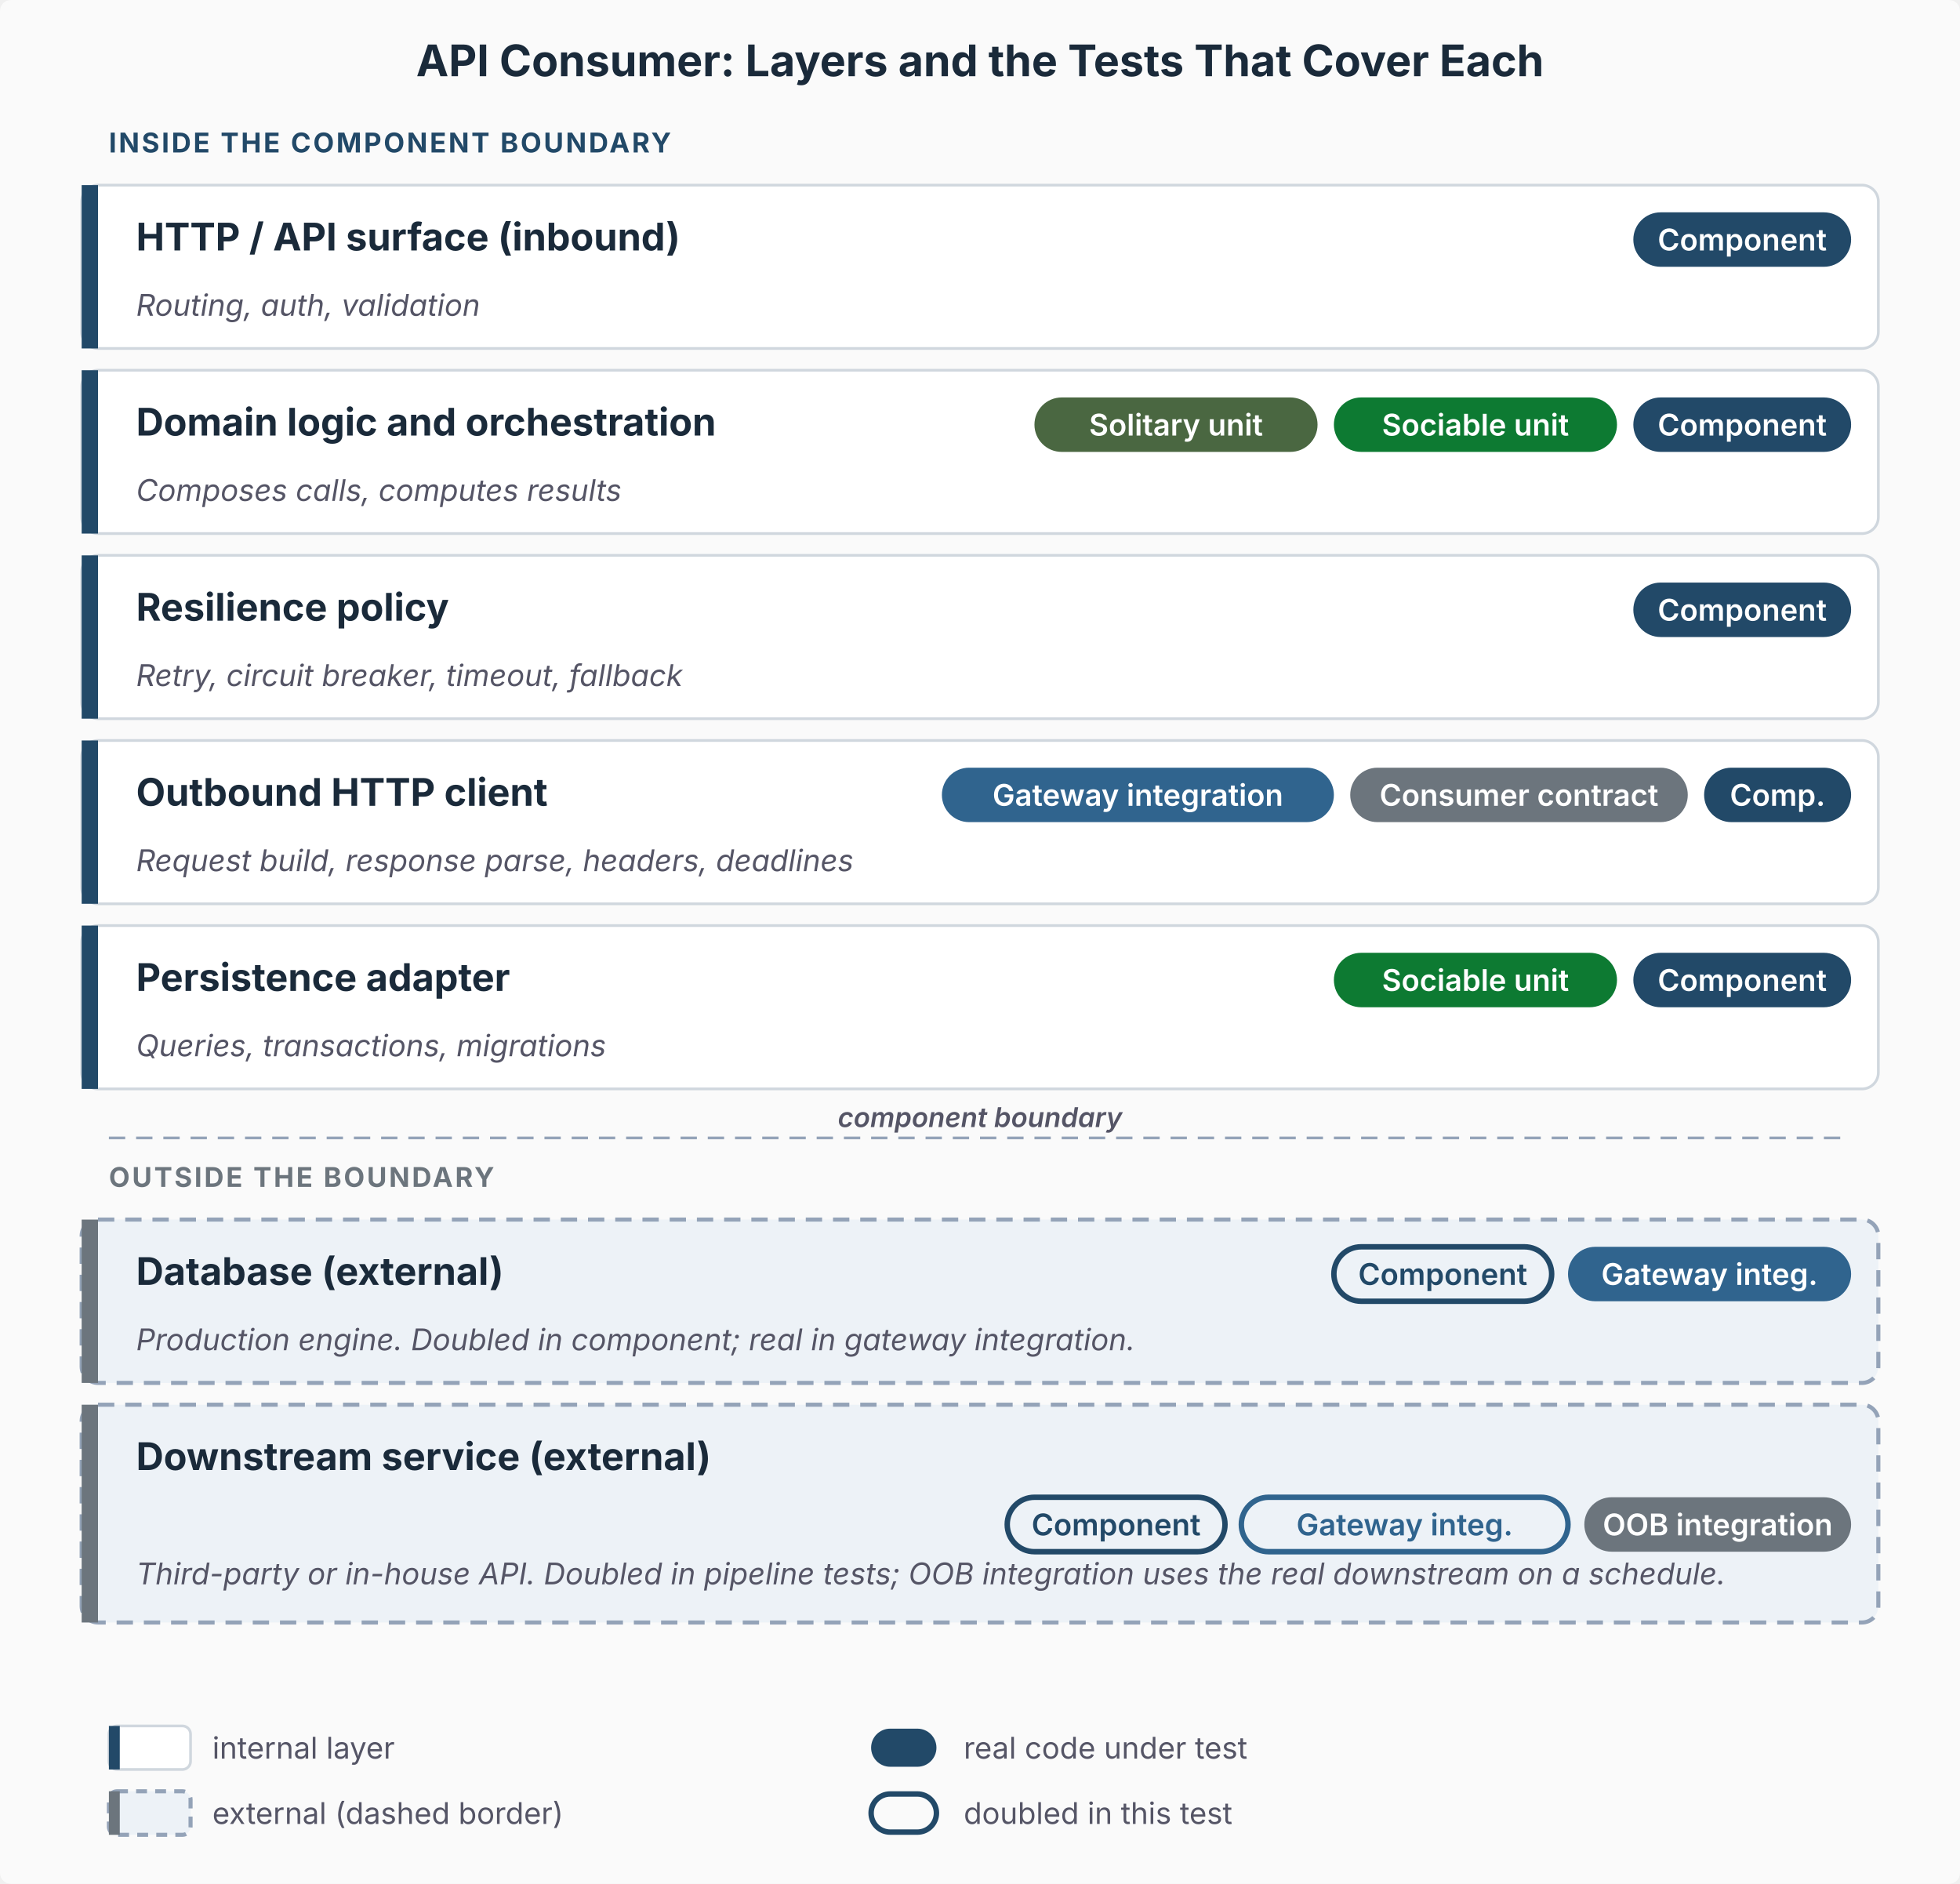
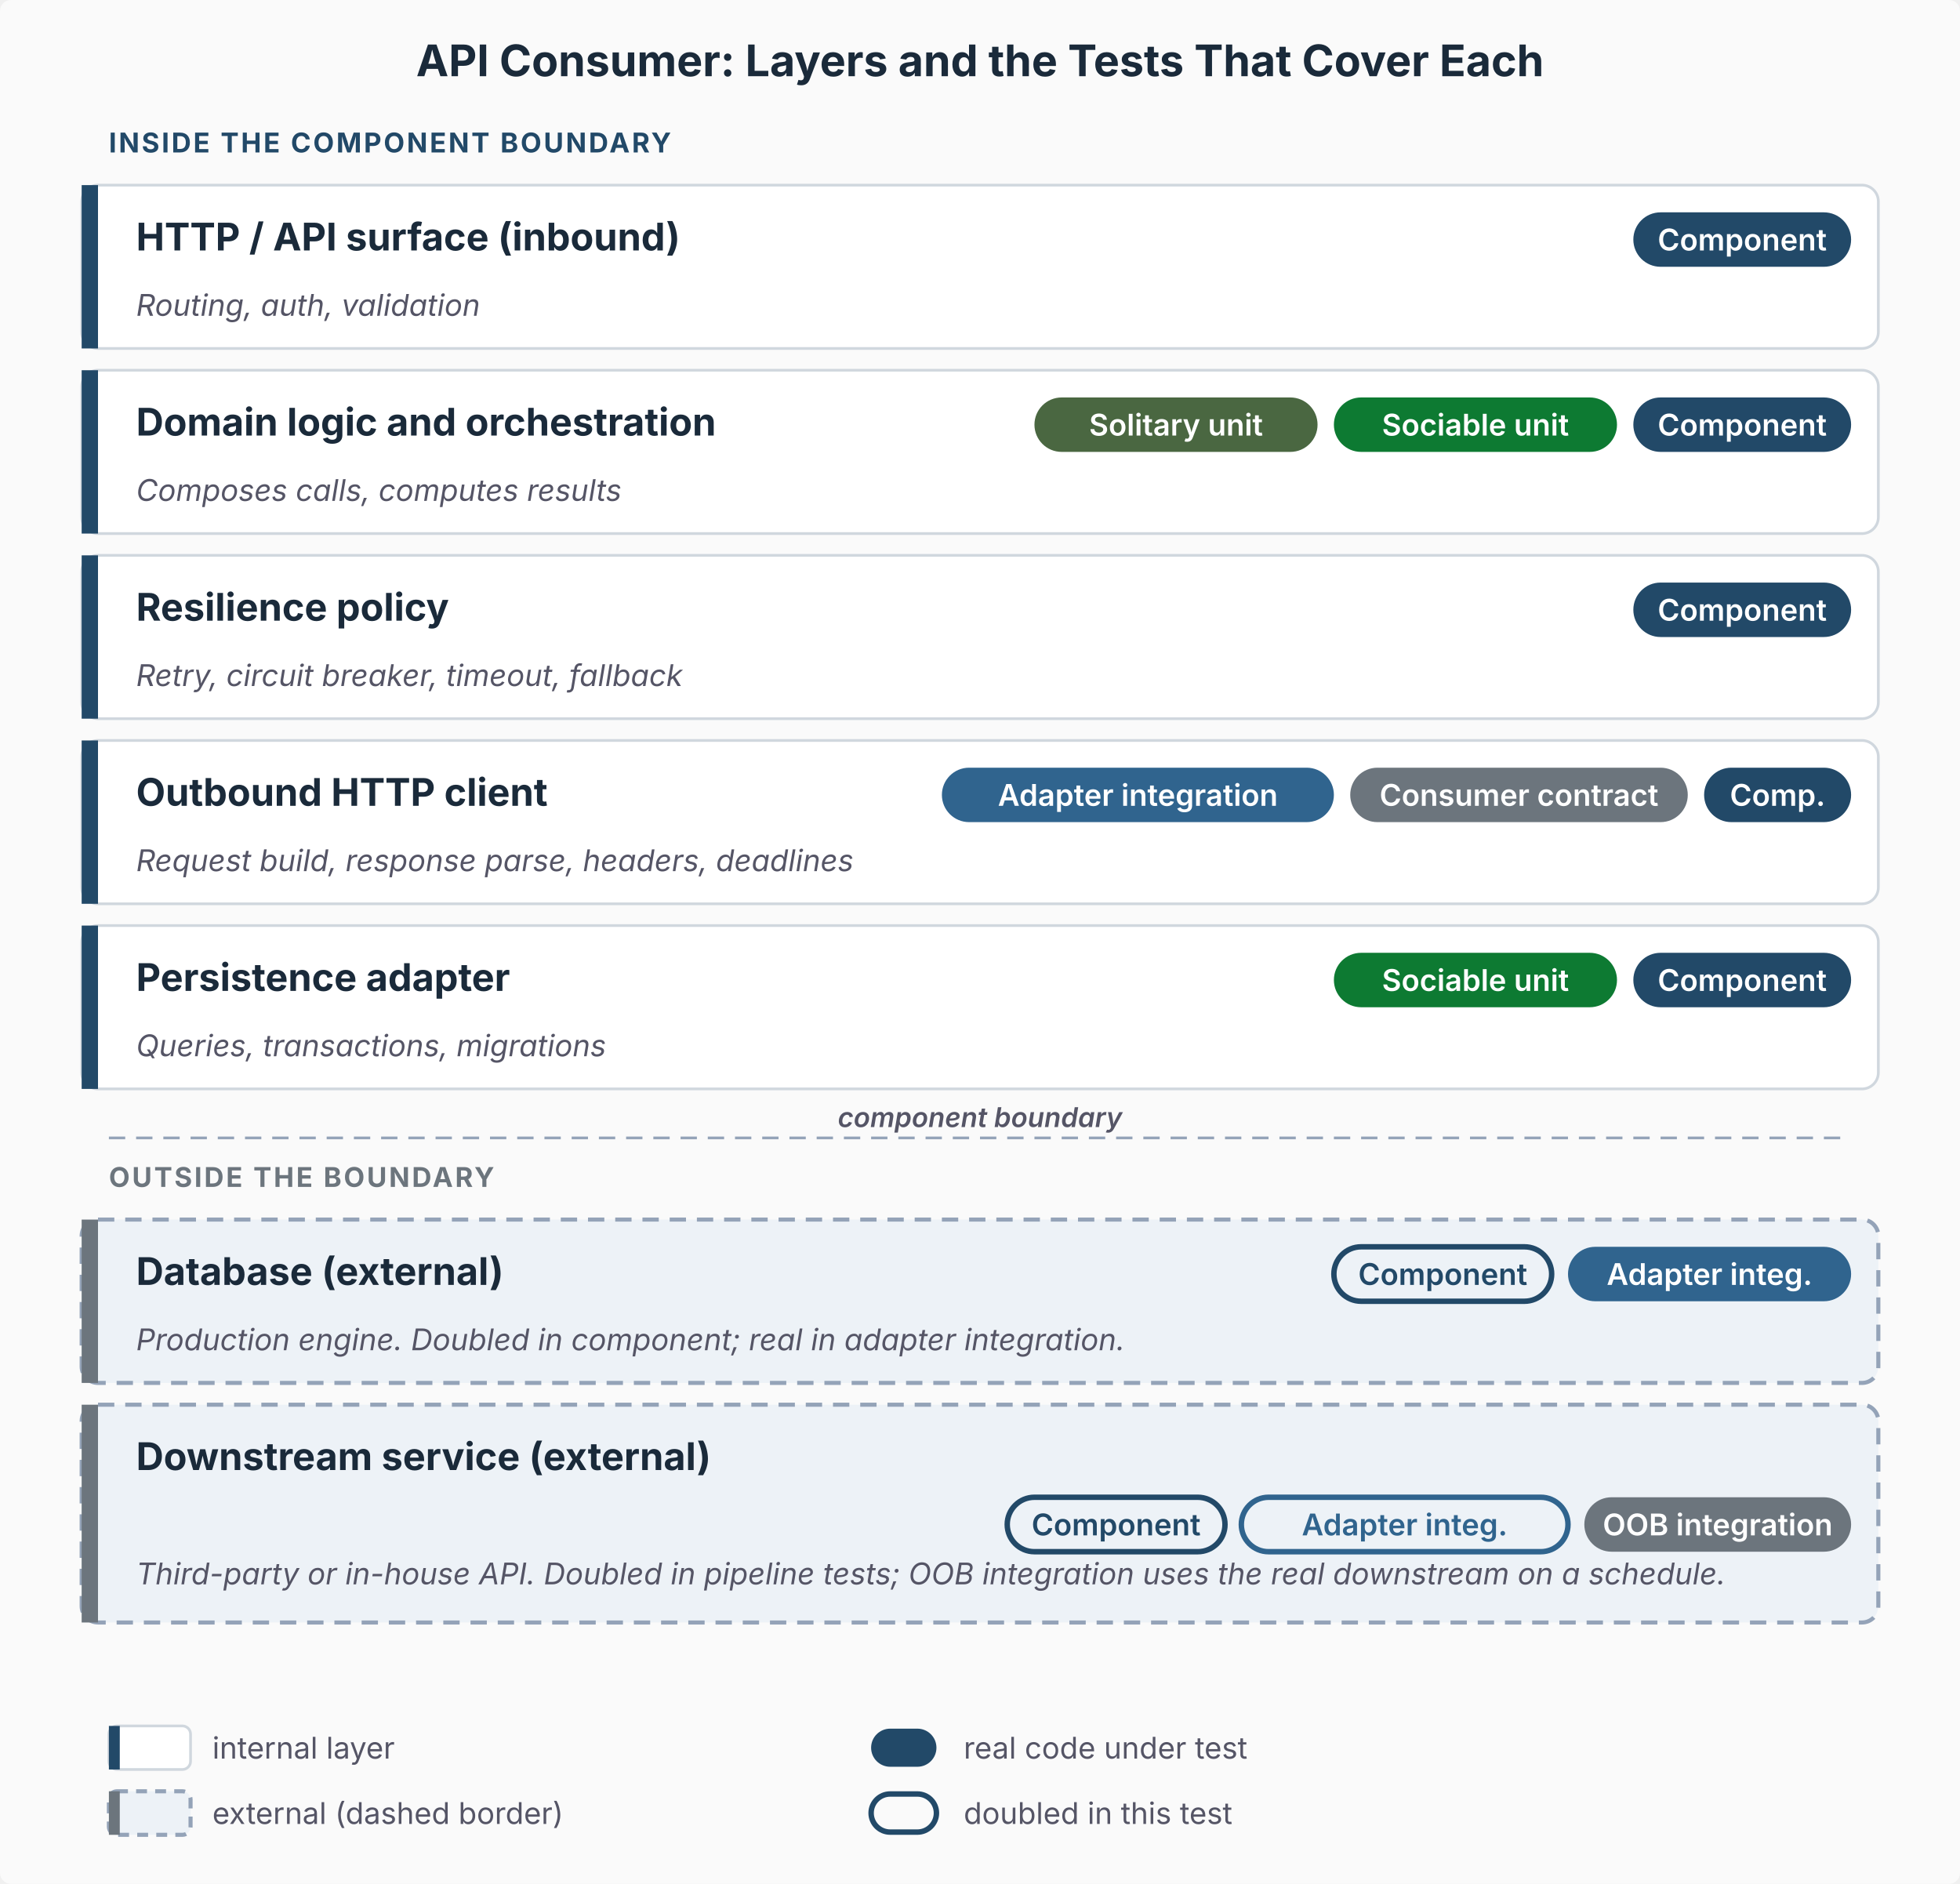
<svg xmlns="http://www.w3.org/2000/svg" viewBox="0 0 720 692" role="img" aria-labelledby="apc-title apc-desc" font-family="system-ui, -apple-system, sans-serif" font-size="13">
  <rect width="720" height="692" fill="#fafafa" rx="4" />
  <text x="360" y="28" text-anchor="middle" font-size="16" font-weight="bold" fill="#1a2a3a">
    API Consumer: Layers and the Tests That Cover Each
  </text>
  <text x="40" y="56" font-size="10" font-weight="700" letter-spacing="0.08em" fill="#224968">
    INSIDE THE COMPONENT BOUNDARY
  </text>
  <rect x="30" y="68" width="660" height="60" rx="6" fill="#ffffff" stroke="#d0d7de" stroke-width="1" />
  <rect x="30" y="68" width="6" height="60" fill="#224968" />
  <text x="50" y="92" font-size="14" font-weight="700" fill="#1a2a3a">HTTP / API surface (inbound)</text>
  <a href="/docs/testing/glossary/#component-test" target="_top">
    <rect x="600" y="78" width="80" height="20" rx="10" fill="#224968" />
    <text x="640" y="92" text-anchor="middle" font-size="11" font-weight="600" fill="#fff">Component</text>
  </a>
  <text x="50" y="116" font-size="11" font-style="italic" fill="#556">Routing, auth, validation</text>
  <rect x="30" y="136" width="660" height="60" rx="6" fill="#ffffff" stroke="#d0d7de" stroke-width="1" />
  <rect x="30" y="136" width="6" height="60" fill="#224968" />
  <text x="50" y="160" font-size="14" font-weight="700" fill="#1a2a3a">Domain logic and orchestration</text>
  <a href="/docs/testing/glossary/#solitary-unit-test" target="_top">
    <rect x="380" y="146" width="104" height="20" rx="10" fill="#4a6741" />
    <text x="432" y="160" text-anchor="middle" font-size="11" font-weight="600" fill="#fff">Solitary unit</text>
  </a>
  <a href="/docs/testing/glossary/#sociable-unit-test" target="_top">
    <rect x="490" y="146" width="104" height="20" rx="10" fill="#0d7a32" />
    <text x="542" y="160" text-anchor="middle" font-size="11" font-weight="600" fill="#fff">Sociable unit</text>
  </a>
  <a href="/docs/testing/glossary/#component-test" target="_top">
    <rect x="600" y="146" width="80" height="20" rx="10" fill="#224968" />
    <text x="640" y="160" text-anchor="middle" font-size="11" font-weight="600" fill="#fff">Component</text>
  </a>
  <text x="50" y="184" font-size="11" font-style="italic" fill="#556">Composes calls, computes results</text>
  <rect x="30" y="204" width="660" height="60" rx="6" fill="#ffffff" stroke="#d0d7de" stroke-width="1" />
  <rect x="30" y="204" width="6" height="60" fill="#224968" />
  <text x="50" y="228" font-size="14" font-weight="700" fill="#1a2a3a">Resilience policy</text>
  <a href="/docs/testing/glossary/#component-test" target="_top">
    <rect x="600" y="214" width="80" height="20" rx="10" fill="#224968" />
    <text x="640" y="228" text-anchor="middle" font-size="11" font-weight="600" fill="#fff">Component</text>
  </a>
  <text x="50" y="252" font-size="11" font-style="italic" fill="#556">Retry, circuit breaker, timeout, fallback</text>
  <rect x="30" y="272" width="660" height="60" rx="6" fill="#ffffff" stroke="#d0d7de" stroke-width="1" />
  <rect x="30" y="272" width="6" height="60" fill="#224968" />
  <text x="50" y="296" font-size="14" font-weight="700" fill="#1a2a3a">Outbound HTTP client</text>
-   <a href="/docs/testing/glossary/#gateway-integration-test" target="_top">
+   <a href="/docs/testing/glossary/#adapter-integration-test" target="_top">
    <rect x="346" y="282" width="144" height="20" rx="10" fill="#30648e" />
-     <text x="418" y="296" text-anchor="middle" font-size="11" font-weight="600" fill="#fff">Gateway integration</text>
+     <text x="418" y="296" text-anchor="middle" font-size="11" font-weight="600" fill="#fff">Adapter integration</text>
  </a>
  <a href="/docs/testing/glossary/#contract-test" target="_top">
    <rect x="496" y="282" width="124" height="20" rx="10" fill="#6c757d" />
    <text x="558" y="296" text-anchor="middle" font-size="11" font-weight="600" fill="#fff">Consumer contract</text>
  </a>
  <a href="/docs/testing/glossary/#component-test" target="_top">
    <rect x="626" y="282" width="54" height="20" rx="10" fill="#224968" />
    <text x="653" y="296" text-anchor="middle" font-size="11" font-weight="600" fill="#fff">Comp.</text>
  </a>
  <text x="50" y="320" font-size="11" font-style="italic" fill="#556">Request build, response parse, headers, deadlines</text>
  <rect x="30" y="340" width="660" height="60" rx="6" fill="#ffffff" stroke="#d0d7de" stroke-width="1" />
  <rect x="30" y="340" width="6" height="60" fill="#224968" />
  <text x="50" y="364" font-size="14" font-weight="700" fill="#1a2a3a">Persistence adapter</text>
  <a href="/docs/testing/glossary/#sociable-unit-test" target="_top">
    <rect x="490" y="350" width="104" height="20" rx="10" fill="#0d7a32" />
    <text x="542" y="364" text-anchor="middle" font-size="11" font-weight="600" fill="#fff">Sociable unit</text>
  </a>
  <a href="/docs/testing/glossary/#component-test" target="_top">
    <rect x="600" y="350" width="80" height="20" rx="10" fill="#224968" />
    <text x="640" y="364" text-anchor="middle" font-size="11" font-weight="600" fill="#fff">Component</text>
  </a>
  <text x="50" y="388" font-size="11" font-style="italic" fill="#556">Queries, transactions, migrations</text>
  <line x1="40" y1="418" x2="680" y2="418" stroke="#94a3b8" stroke-width="1" stroke-dasharray="6,4" />
  <text x="360" y="414" text-anchor="middle" font-size="10" fill="#556" font-weight="600" font-style="italic">component boundary</text>
  <text x="40" y="436" font-size="10" font-weight="700" letter-spacing="0.08em" fill="#6c757d">
    OUTSIDE THE BOUNDARY
  </text>
  <rect x="30" y="448" width="660" height="60" rx="6" fill="#edf2f7" stroke="#94a3b8" stroke-width="1.5" stroke-dasharray="6,4" />
  <rect x="30" y="448" width="6" height="60" fill="#6c757d" />
  <text x="50" y="472" font-size="14" font-weight="700" fill="#1a2a3a">Database (external)</text>
  <a href="/docs/testing/glossary/#component-test" target="_top">
    <rect x="490" y="458" width="80" height="20" rx="10" fill="none" stroke="#224968" stroke-width="2" />
    <text x="530" y="472" text-anchor="middle" font-size="11" font-weight="600" fill="#224968">Component</text>
  </a>
-   <a href="/docs/testing/glossary/#gateway-integration-test" target="_top">
+   <a href="/docs/testing/glossary/#adapter-integration-test" target="_top">
    <rect x="576" y="458" width="104" height="20" rx="10" fill="#30648e" />
-     <text x="628" y="472" text-anchor="middle" font-size="11" font-weight="600" fill="#fff">Gateway integ.</text>
+     <text x="628" y="472" text-anchor="middle" font-size="11" font-weight="600" fill="#fff">Adapter integ.</text>
  </a>
-   <text x="50" y="496" font-size="11" font-style="italic" fill="#556">Production engine. Doubled in component; real in gateway integration.</text>
+   <text x="50" y="496" font-size="11" font-style="italic" fill="#556">Production engine. Doubled in component; real in adapter integration.</text>
  <rect x="30" y="516" width="660" height="80" rx="6" fill="#edf2f7" stroke="#94a3b8" stroke-width="1.5" stroke-dasharray="6,4" />
  <rect x="30" y="516" width="6" height="80" fill="#6c757d" />
  <text x="50" y="540" font-size="14" font-weight="700" fill="#1a2a3a">Downstream service (external)</text>
  <a href="/docs/testing/glossary/#component-test" target="_top">
    <rect x="370" y="550" width="80" height="20" rx="10" fill="none" stroke="#224968" stroke-width="2" />
    <text x="410" y="564" text-anchor="middle" font-size="11" font-weight="600" fill="#224968">Component</text>
  </a>
-   <a href="/docs/testing/glossary/#gateway-integration-test" target="_top">
+   <a href="/docs/testing/glossary/#adapter-integration-test" target="_top">
    <rect x="456" y="550" width="120" height="20" rx="10" fill="none" stroke="#30648e" stroke-width="2" />
-     <text x="516" y="564" text-anchor="middle" font-size="11" font-weight="600" fill="#30648e">Gateway integ.</text>
+     <text x="516" y="564" text-anchor="middle" font-size="11" font-weight="600" fill="#30648e">Adapter integ.</text>
  </a>
  <a href="/docs/testing/glossary/#out-of-band-test" target="_top">
    <rect x="582" y="550" width="98" height="20" rx="10" fill="#6c757d" />
    <text x="631" y="564" text-anchor="middle" font-size="11" font-weight="600" fill="#fff">OOB integration</text>
  </a>
  <text x="50" y="582" font-size="11" font-style="italic" fill="#556">Third-party or in-house API. Doubled in pipeline tests; OOB integration uses the real downstream on a schedule.</text>
  <rect x="40" y="634" width="30" height="16" rx="3" fill="#ffffff" stroke="#d0d7de" stroke-width="1" />
  <rect x="40" y="634" width="4" height="16" fill="#224968" />
  <text x="78" y="646" font-size="11" fill="#556">internal layer</text>
  <rect x="320" y="635" width="24" height="14" rx="7" fill="#224968" />
  <text x="354" y="646" font-size="11" fill="#556">real code under test</text>
  <rect x="40" y="658" width="30" height="16" rx="3" fill="#edf2f7" stroke="#94a3b8" stroke-width="1.5" stroke-dasharray="4,3" />
  <rect x="40" y="658" width="4" height="16" fill="#6c757d" />
  <text x="78" y="670" font-size="11" fill="#556">external (dashed border)</text>
  <rect x="320" y="659" width="24" height="14" rx="7" fill="none" stroke="#224968" stroke-width="2" />
  <text x="354" y="670" font-size="11" fill="#556">doubled in this test</text>
</svg>
